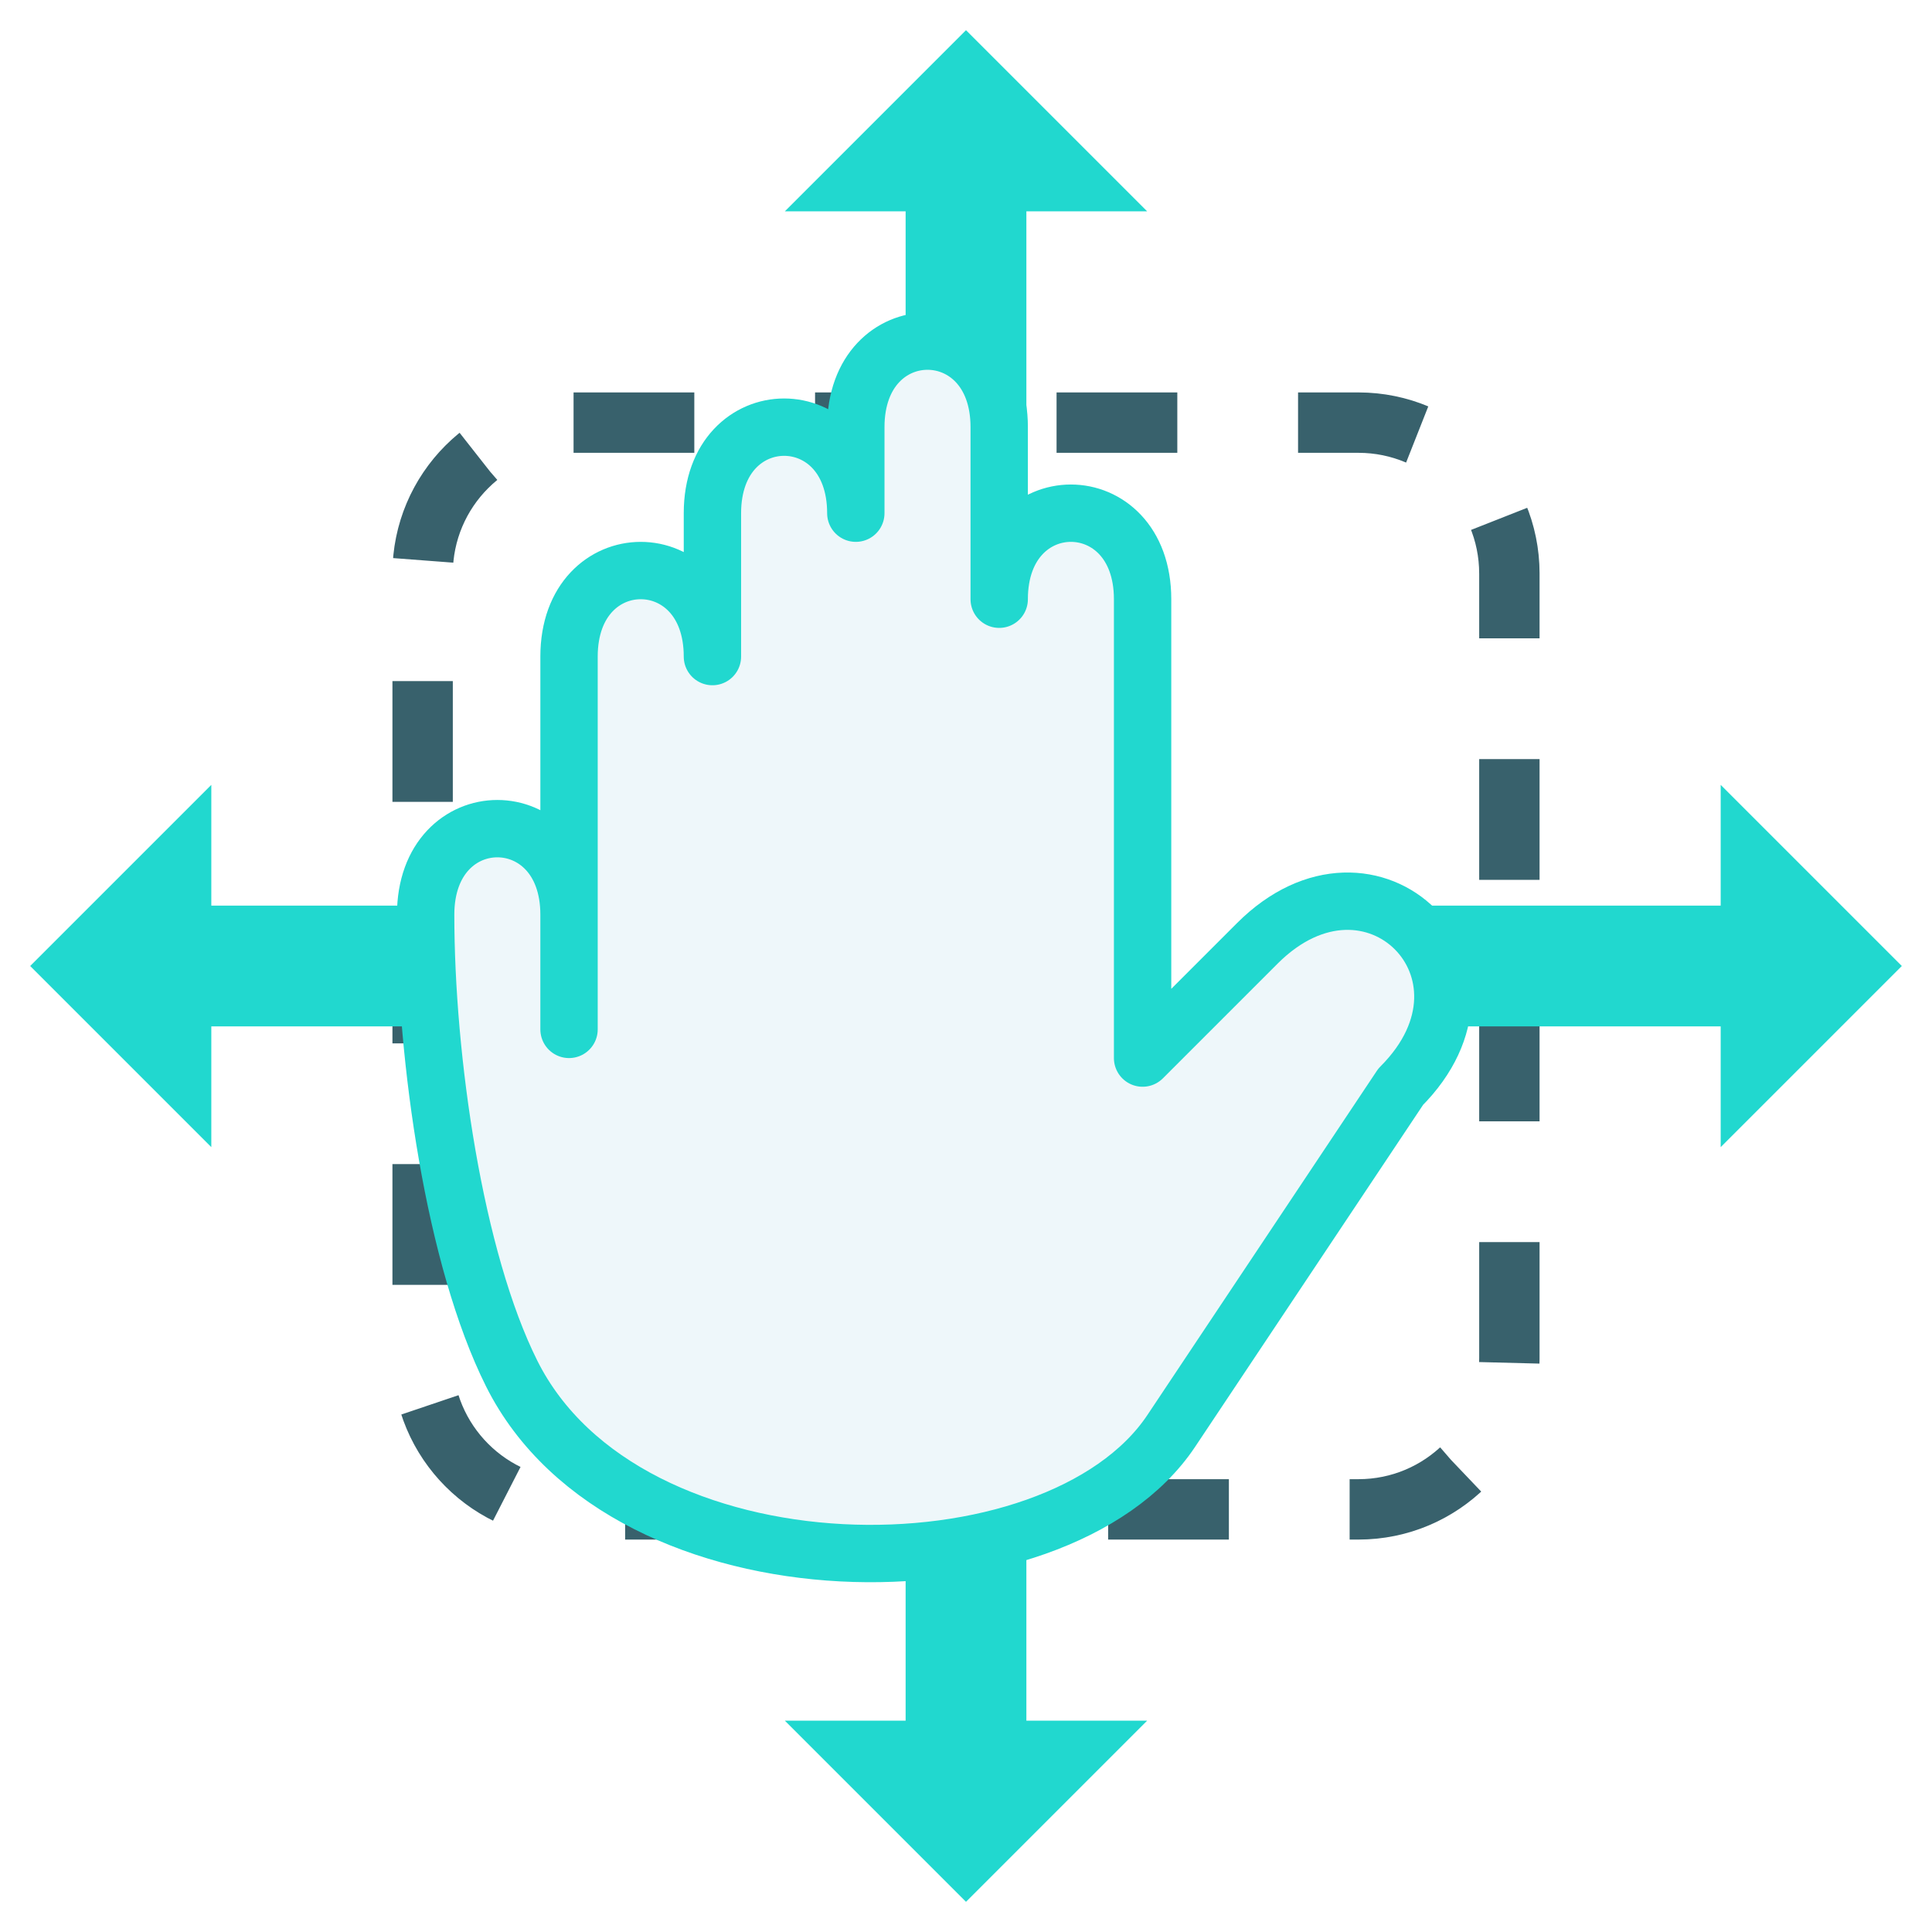
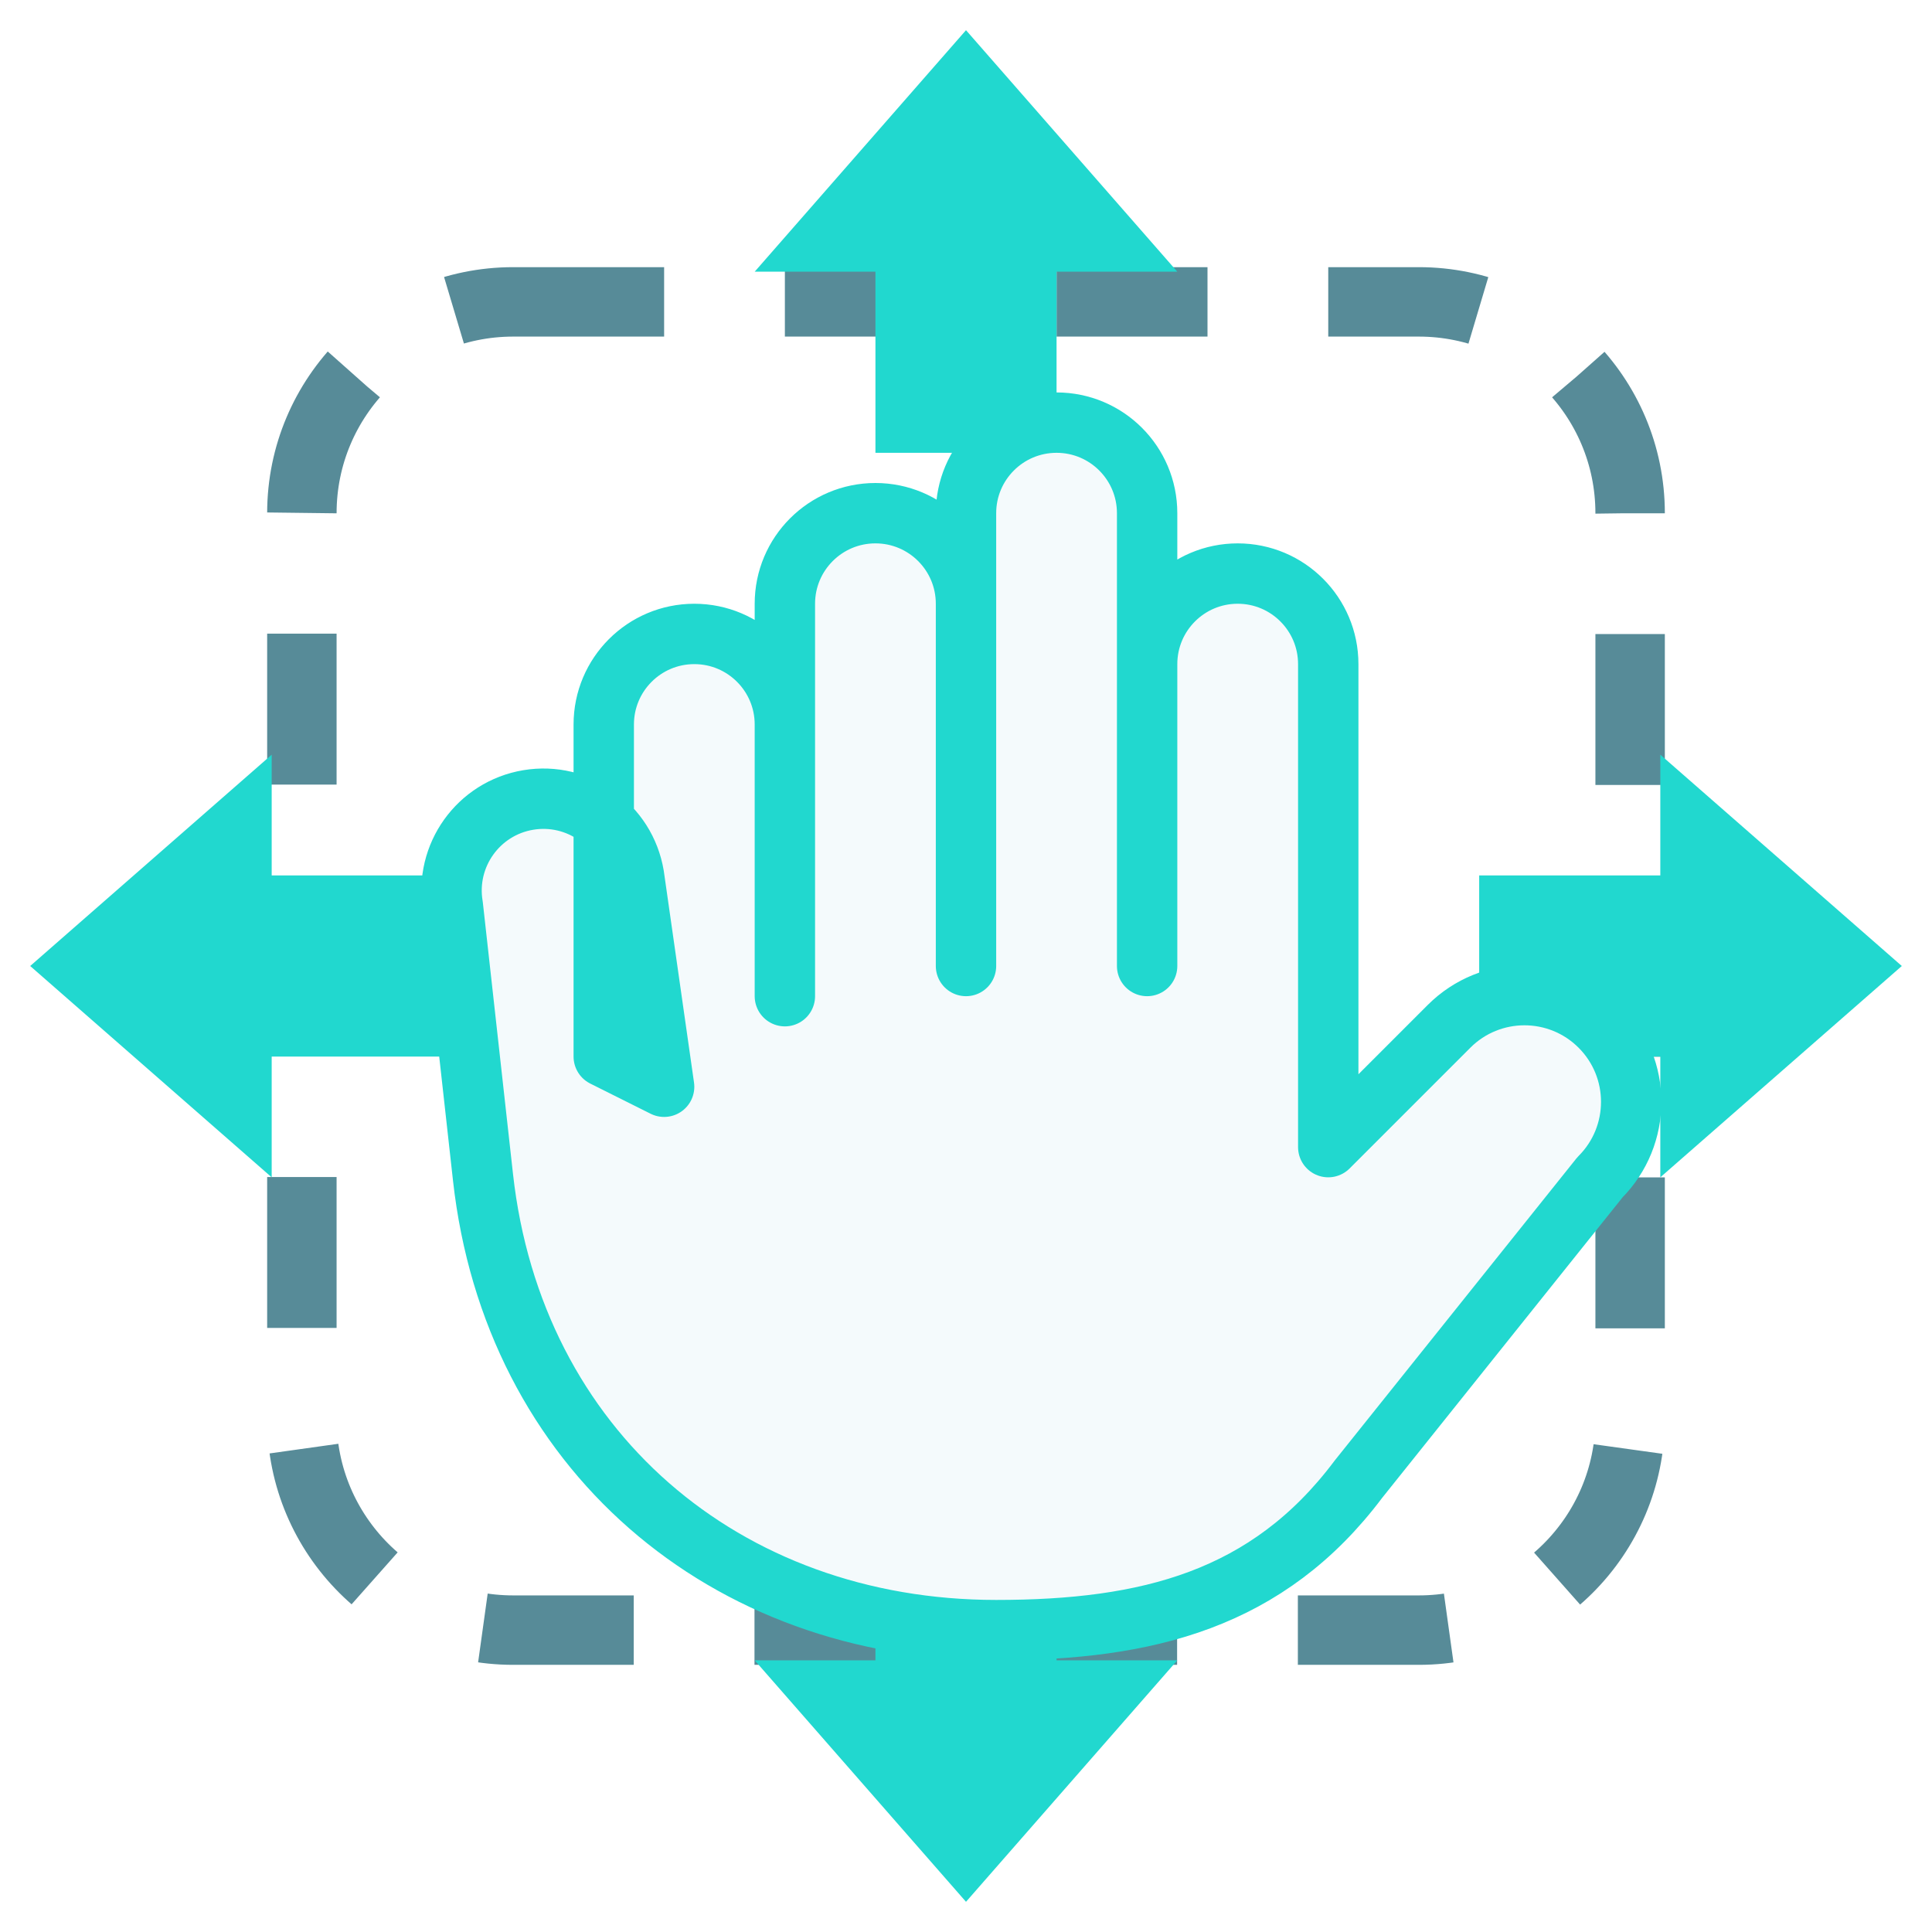
- <svg xmlns="http://www.w3.org/2000/svg" class="studio-png-icon" viewBox="0 0 64 64" width="64" height="64" aria-hidden="true" focusable="false">
-   <rect x="14" y="14" width="36" height="36" rx="5" fill="none" stroke="#38616c" stroke-width="2" stroke-dasharray="4 4" />
+ <svg xmlns="http://www.w3.org/2000/svg" viewBox="0 0 64 64" width="64" height="64">
+   <rect x="10" y="10" width="44" height="44" rx="7" fill="none" stroke="#578b98" stroke-width="2.3" stroke-dasharray="5 4" />
  <g transform="rotate(0 32 32)">
-     <path d="M26 7 32 1 38 7h-4v12h-4V7z" fill="#21d8cf" />
+     <path d="M32 1 25 9h4v6h6V9h4z" fill="#21d8cf" />
  </g>
  <g transform="rotate(90 32 32)">
-     <path d="M26 7 32 1 38 7h-4v12h-4V7z" fill="#21d8cf" />
+     <path d="M32 1 25 9h4v6h6V9h4z" fill="#21d8cf" />
  </g>
  <g transform="rotate(180 32 32)">
-     <path d="M26 7 32 1 38 7h-4v12h-4V7z" fill="#21d8cf" />
+     <path d="M32 1 25 9h4v6h6V9h4z" fill="#21d8cf" />
  </g>
  <g transform="rotate(270 32 32)">
-     <path d="M26 7 32 1 38 7h-4v12h-4V7z" fill="#21d8cf" />
+     <path d="M32 1 25 9h4v6h6V9h4z" fill="#21d8cf" />
  </g>
-   <path d="M23 38V25c0-4 5-4 5 0V20c0-4 5-4 5 0v-3c0-4 5-4 5 0v6c0-4 5-4 5 0v16l4-4c4-4 9 1 5 5l-8 12c-4 6-19 6-23-2-2-4-3-11-3-16 0-4 5-4 5 0z" transform="translate(-3 -2) scale(.95)" fill="#eef7fa" stroke="#21d8cf" stroke-width="2" stroke-linejoin="round" />
+   <path d="M20 35V24a3 3 0 0 1 6 0v9-13a3 3 0 0 1 6 0v12-15a3 3 0 0 1 6 0v15-10a3 3 0 0 1 6 0v16l4-4a3.5 3.5 0 0 1 5 5l-8 10c-3 4-7 5-12 5-9 0-16-6-17-15l-1-9a3 3 0 0 1 6-1l1 7z" fill="#f4fafc" stroke="#21d8cf" stroke-width="2" stroke-linejoin="round" />
</svg>
